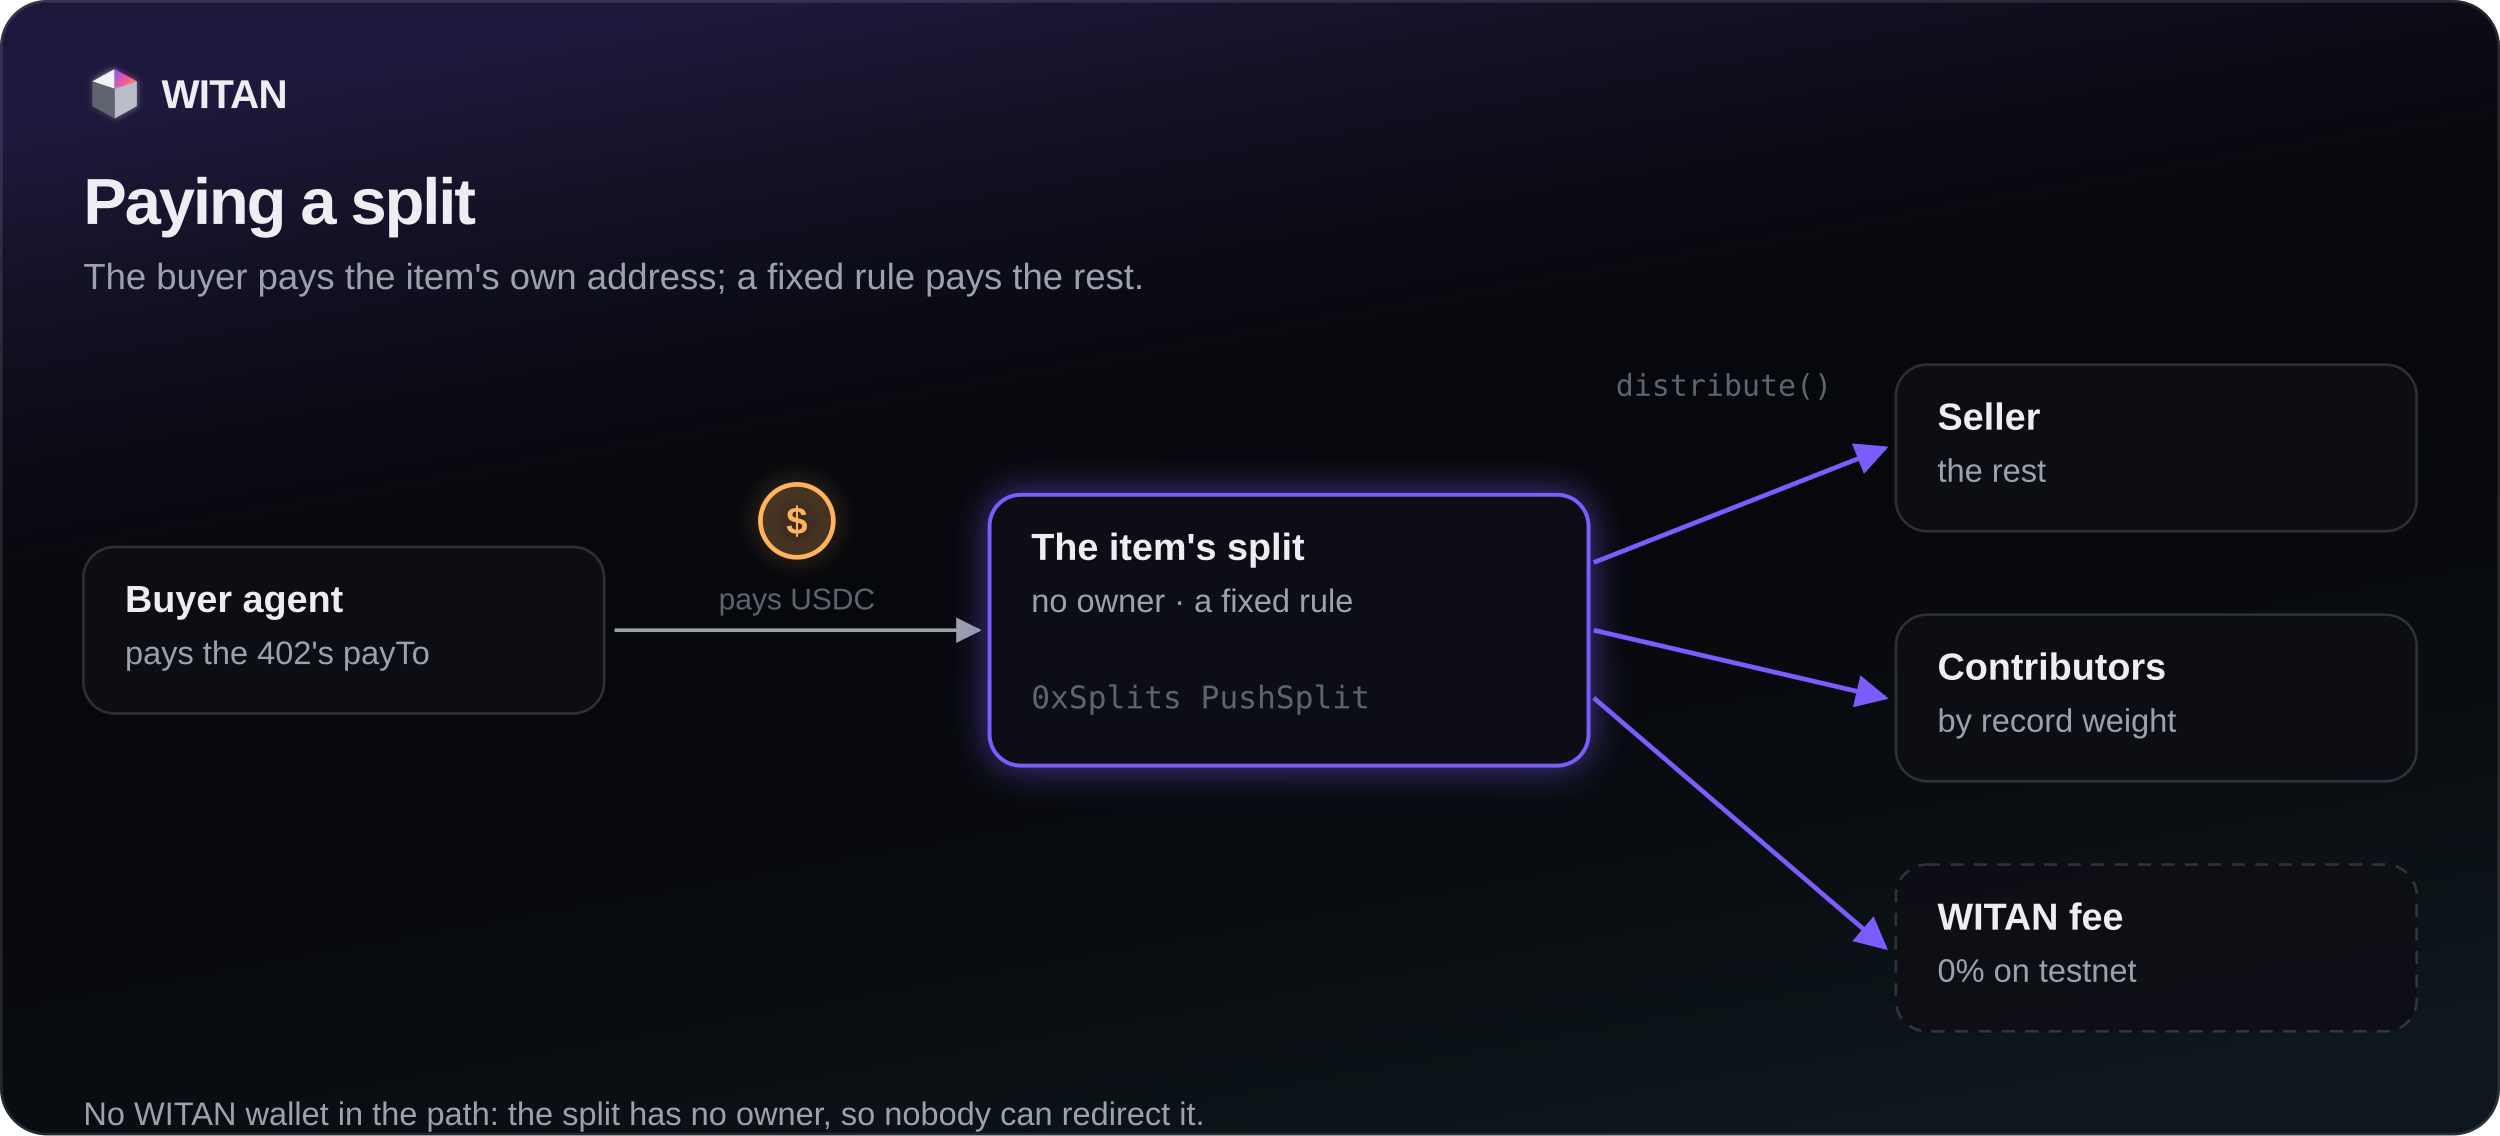
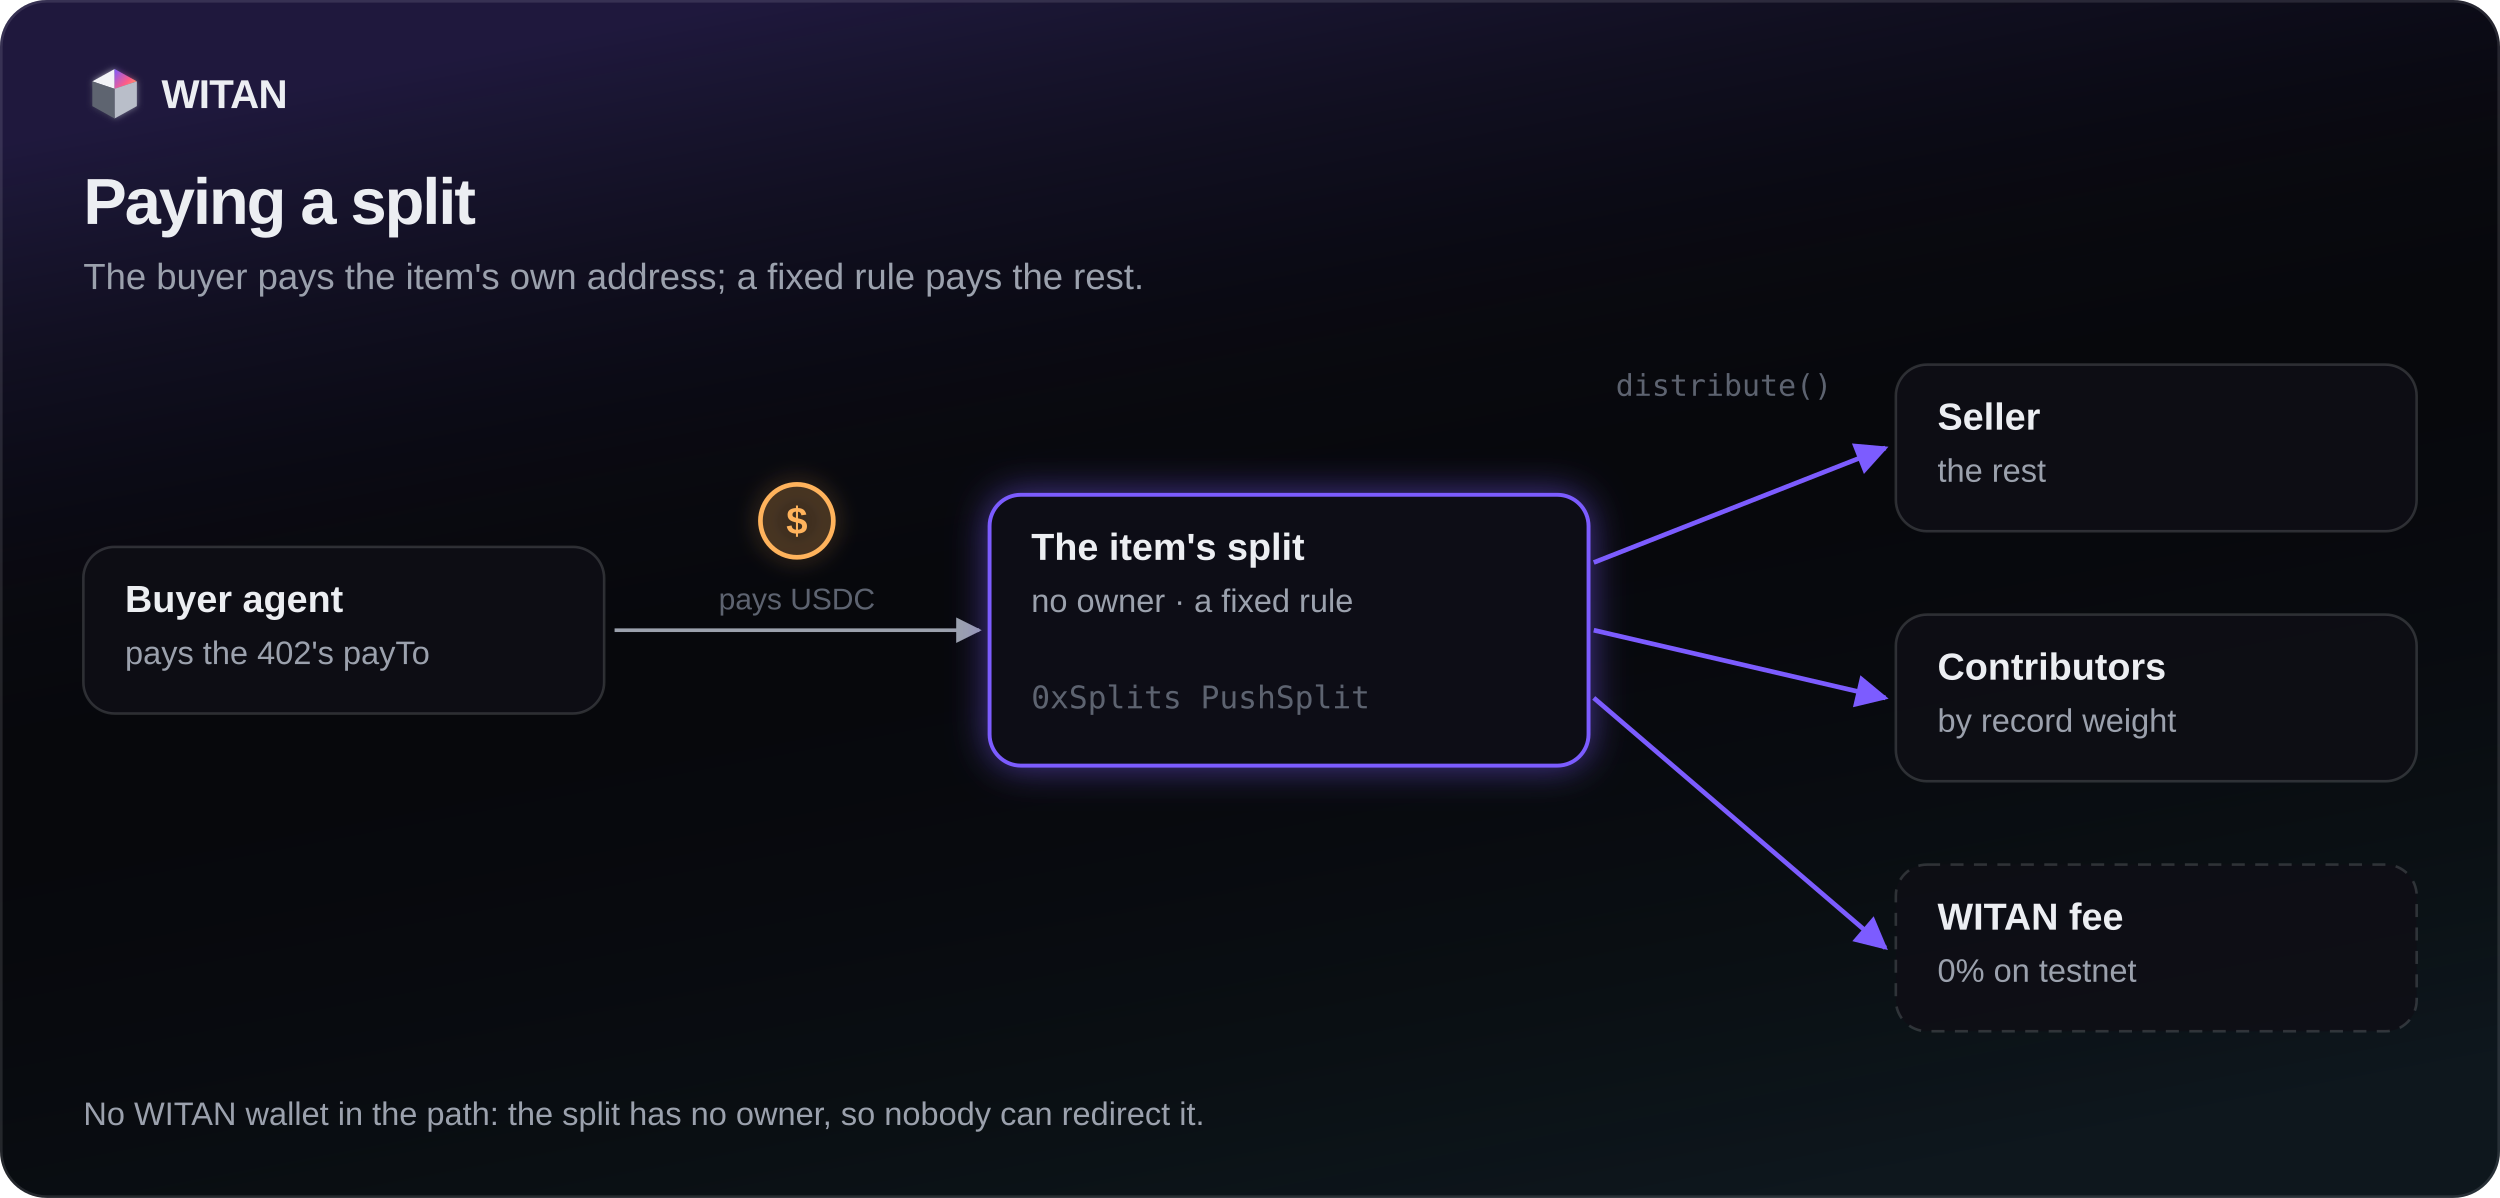
- <svg xmlns="http://www.w3.org/2000/svg" viewBox="0 0 960 436" width="960" height="436" role="img" aria-label="A sale with payment splits: the buyer pays the item's ownerless split address, distribute() pays the seller, the contributors by record weight and WITAN's fee, which is 0% on testnet" font-family="'Wanted Sans Variable', 'Wanted Sans', 'Segoe UI', 'Helvetica Neue', Arial, sans-serif" text-rendering="geometricPrecision">
+ <svg xmlns="http://www.w3.org/2000/svg" viewBox="0 0 960 460" width="960" height="460" role="img" aria-label="A sale with payment splits: the buyer pays the item's ownerless split address, distribute() pays the seller, the contributors by record weight and WITAN's fee, which is 0% on testnet" font-family="'Wanted Sans Variable', 'Wanted Sans', 'Segoe UI', 'Helvetica Neue', Arial, sans-serif" text-rendering="geometricPrecision">
  <defs>
    <marker id="arrow" viewBox="0 0 10 10" refX="9" refY="5" markerWidth="7" markerHeight="7" orient="auto-start-reverse">
      <path d="M0 0L10 5L0 10z" fill="#9BA1AD" />
    </marker>
    <marker id="arrow-v" viewBox="0 0 10 10" refX="9" refY="5" markerWidth="7" markerHeight="7" orient="auto-start-reverse">
      <path d="M0 0L10 5L0 10z" fill="#7C5CFF" />
    </marker>
    <marker id="arrow-a" viewBox="0 0 10 10" refX="9" refY="5" markerWidth="7" markerHeight="7" orient="auto-start-reverse">
      <path d="M0 0L10 5L0 10z" fill="#FFB35C" />
    </marker>
    <linearGradient id="aurora" x1="12" y1="2" x2="21" y2="10" gradientUnits="userSpaceOnUse">
      <stop offset="0" stop-color="#7C5CFF" />
      <stop offset=".6" stop-color="#FF5C87" />
      <stop offset="1" stop-color="#FFB35C" />
    </linearGradient>
    <linearGradient id="aurora-h" x1="0" y1="0" x2="1" y2="0">
      <stop offset="0" stop-color="#7C5CFF" />
      <stop offset="1" stop-color="#5EE0FF" />
    </linearGradient>
    <linearGradient id="aurora-v" x1="0" y1="1" x2="0" y2="0">
      <stop offset="0" stop-color="#7C5CFF" />
      <stop offset="1" stop-color="#5EE0FF" />
    </linearGradient>
    <linearGradient id="tint" x1=".3" y1="0" x2=".7" y2="1">
      <stop offset="0" stop-color="#7C5CFF" stop-opacity=".2" />
      <stop offset=".46" stop-color="#07080C" stop-opacity="0" />
      <stop offset="1" stop-color="#5EE0FF" stop-opacity=".07" />
    </linearGradient>
    <filter id="glow-v" x="-50%" y="-50%" width="200%" height="200%">
      <feDropShadow dx="0" dy="0" stdDeviation="7" flood-color="#7C5CFF" flood-opacity="0.55" />
    </filter>
    <filter id="glow-w" x="-50%" y="-50%" width="200%" height="200%">
      <feDropShadow dx="0" dy="0" stdDeviation="2.5" flood-color="#ECEEF2" flood-opacity="0.45" />
    </filter>
    <filter id="glow-g" x="-50%" y="-50%" width="200%" height="200%">
      <feDropShadow dx="0" dy="0" stdDeviation="4" flood-color="#58C48A" flood-opacity="0.8" />
    </filter>
    <filter id="glow-a" x="-50%" y="-50%" width="200%" height="200%">
      <feDropShadow dx="0" dy="0" stdDeviation="4" flood-color="#FFB35C" flood-opacity="0.45" />
    </filter>
    <filter id="blur-mark" x="-50%" y="-50%" width="200%" height="200%">
      <feGaussianBlur stdDeviation="1.2" />
    </filter>
  </defs>
-   <rect width="960" height="436" rx="18" fill="#07080C" />
-   <rect width="960" height="436" rx="18" fill="url(#tint)" />
-   <rect x=".5" y=".5" width="959" height="435" rx="17.5" fill="none" stroke="#ECEEF2" stroke-opacity=".12" />
+   <rect width="960" height="460" rx="18" fill="#07080C" />
+   <rect width="960" height="460" rx="18" fill="url(#tint)" />
+   <rect x=".5" y=".5" width="959" height="459" rx="17.5" fill="none" stroke="#ECEEF2" stroke-opacity=".12" />
  <g transform="translate(32.6 24.6) scale(0.95)" filter="url(#blur-mark)" opacity=".6">
    <polygon points="3,7 12,2 12,10" fill="#F2F3F7" />
    <polygon points="12,2 21,7 12,10" fill="url(#aurora)" />
    <polygon points="21,7 21,17 12,22 12,10" fill="#B9BEC9" />
    <polygon points="3,7 12,10 12,22 3,17" fill="#5E6470" />
  </g>
  <g transform="translate(32.6 24.6) scale(0.95)">
    <polygon points="3,7 12,2 12,10" fill="#F2F3F7" />
    <polygon points="12,2 21,7 12,10" fill="url(#aurora)" />
    <polygon points="21,7 21,17 12,22 12,10" fill="#B9BEC9" />
    <polygon points="3,7 12,10 12,22 3,17" fill="#5E6470" />
  </g>
  <text x="62" y="41.5" font-size="15.5" font-weight="700" letter-spacing="-0.3" fill="#ECEEF2">WITAN</text>
  <text x="32" y="86" font-size="25" font-weight="800" letter-spacing="-0.8" fill="#ECEEF2">Paying a split</text>
  <text x="32" y="111" font-size="14" fill="#9BA1AD">The buyer pays the item's own address; a fixed rule pays the rest.</text>
  <g transform="translate(0 40)">
    <rect x="32" y="170" width="200" height="64" rx="12" fill="#0E0F16" fill-opacity=".86" stroke="#ECEEF2" stroke-opacity=".16" />
    <text x="48" y="195" font-size="14.5" font-weight="600" fill="#ECEEF2" text-anchor="start" xml:space="preserve">Buyer agent</text>
    <text x="48" y="215" font-size="12.5" font-weight="400" fill="#9BA1AD" text-anchor="start" xml:space="preserve">pays the 402's payTo</text>
    <path d="M236 202L376 202" fill="none" stroke="#9BA1AD" stroke-width="1.4" marker-end="url(#arrow)" />
    <text x="306" y="194" font-size="11.5" font-weight="400" fill="#5D6370" text-anchor="middle" xml:space="preserve">pays USDC</text>
    <circle cx="306" cy="160" r="14" fill="#FFB35C" fill-opacity="0.16" stroke="#FFB35C" stroke-width="1.8" filter="url(#glow-a)" />
    <text x="306" y="165.04" font-size="14.7" font-weight="800" fill="#FFB35C" text-anchor="middle" xml:space="preserve">$</text>
    <rect x="380" y="150" width="230" height="104" rx="12" fill="#0E0F16" stroke="#7C5CFF" stroke-width="1.5" filter="url(#glow-v)" />
    <text x="396" y="175" font-size="14.5" font-weight="600" fill="#ECEEF2" text-anchor="start" xml:space="preserve">The item's split</text>
    <text x="396" y="195" font-size="12.5" font-weight="400" fill="#9BA1AD" text-anchor="start" xml:space="preserve">no owner · a fixed rule</text>
    <text x="396" y="232" font-size="12" font-weight="400" fill="#5D6370" text-anchor="start" xml:space="preserve" font-family="'DM Mono', 'SFMono-Regular', Consolas, monospace">0xSplits PushSplit</text>
    <text x="662" y="112" font-size="11.5" font-weight="400" fill="#5D6370" text-anchor="middle" xml:space="preserve" font-family="'DM Mono', 'SFMono-Regular', Consolas, monospace">distribute()</text>
    <path d="M612 176L724 132" fill="none" stroke="#7C5CFF" stroke-width="1.8" marker-end="url(#arrow-v)" />
    <path d="M612 202L724 228" fill="none" stroke="#7C5CFF" stroke-width="1.8" marker-end="url(#arrow-v)" />
    <path d="M612 228L724 324" fill="none" stroke="#7C5CFF" stroke-width="1.8" marker-end="url(#arrow-v)" />
    <rect x="728" y="100" width="200" height="64" rx="12" fill="#0E0F16" fill-opacity=".86" stroke="#ECEEF2" stroke-opacity=".16" />
    <text x="744" y="125" font-size="14.5" font-weight="600" fill="#ECEEF2" text-anchor="start" xml:space="preserve">Seller</text>
    <text x="744" y="145" font-size="12.5" font-weight="400" fill="#9BA1AD" text-anchor="start" xml:space="preserve">the rest</text>
    <rect x="728" y="196" width="200" height="64" rx="12" fill="#0E0F16" fill-opacity=".86" stroke="#ECEEF2" stroke-opacity=".16" />
    <text x="744" y="221" font-size="14.5" font-weight="600" fill="#ECEEF2" text-anchor="start" xml:space="preserve">Contributors</text>
    <text x="744" y="241" font-size="12.5" font-weight="400" fill="#9BA1AD" text-anchor="start" xml:space="preserve">by record weight</text>
    <rect x="728" y="292" width="200" height="64" rx="12" fill="#0E0F16" fill-opacity=".86" stroke="#ECEEF2" stroke-opacity=".16" stroke-dasharray="5 4" />
    <text x="744" y="317" font-size="14.5" font-weight="600" fill="#ECEEF2" text-anchor="start" xml:space="preserve">WITAN fee</text>
    <text x="744" y="337" font-size="12.5" font-weight="400" fill="#9BA1AD" text-anchor="start" xml:space="preserve">0% on testnet</text>
    <text x="32" y="392" font-size="12.5" font-weight="400" fill="#9BA1AD" text-anchor="start" xml:space="preserve">No WITAN wallet in the path: the split has no owner, so nobody can redirect it.</text>
  </g>
</svg>
